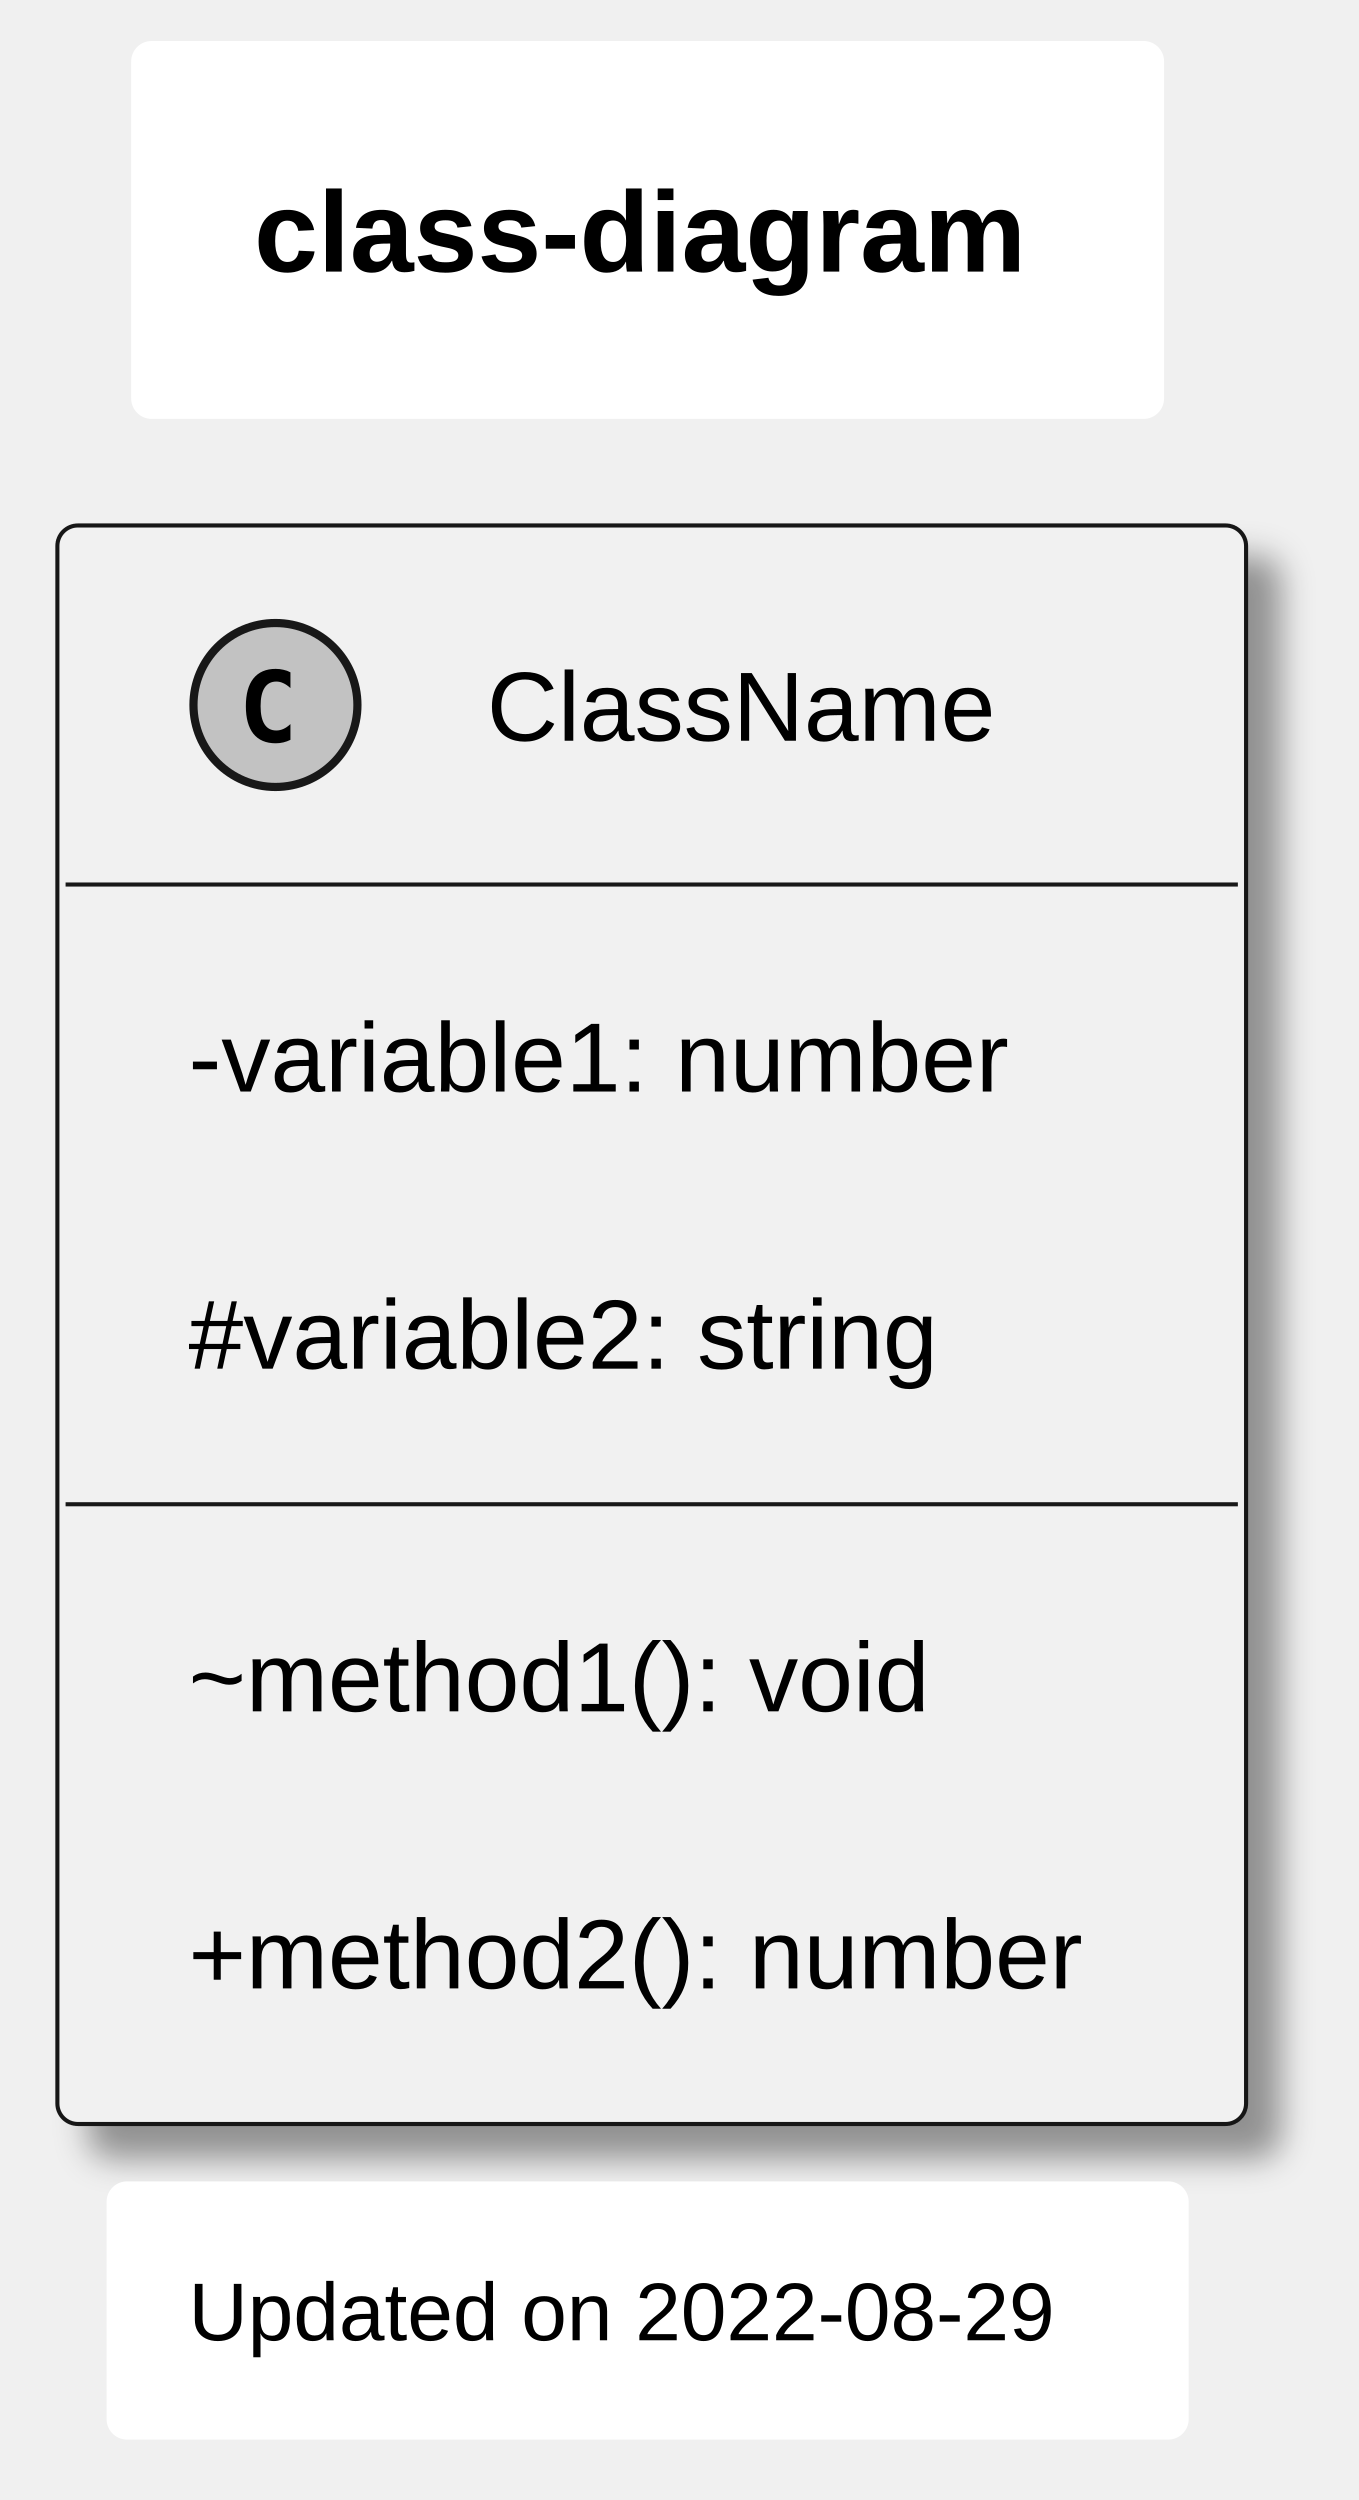
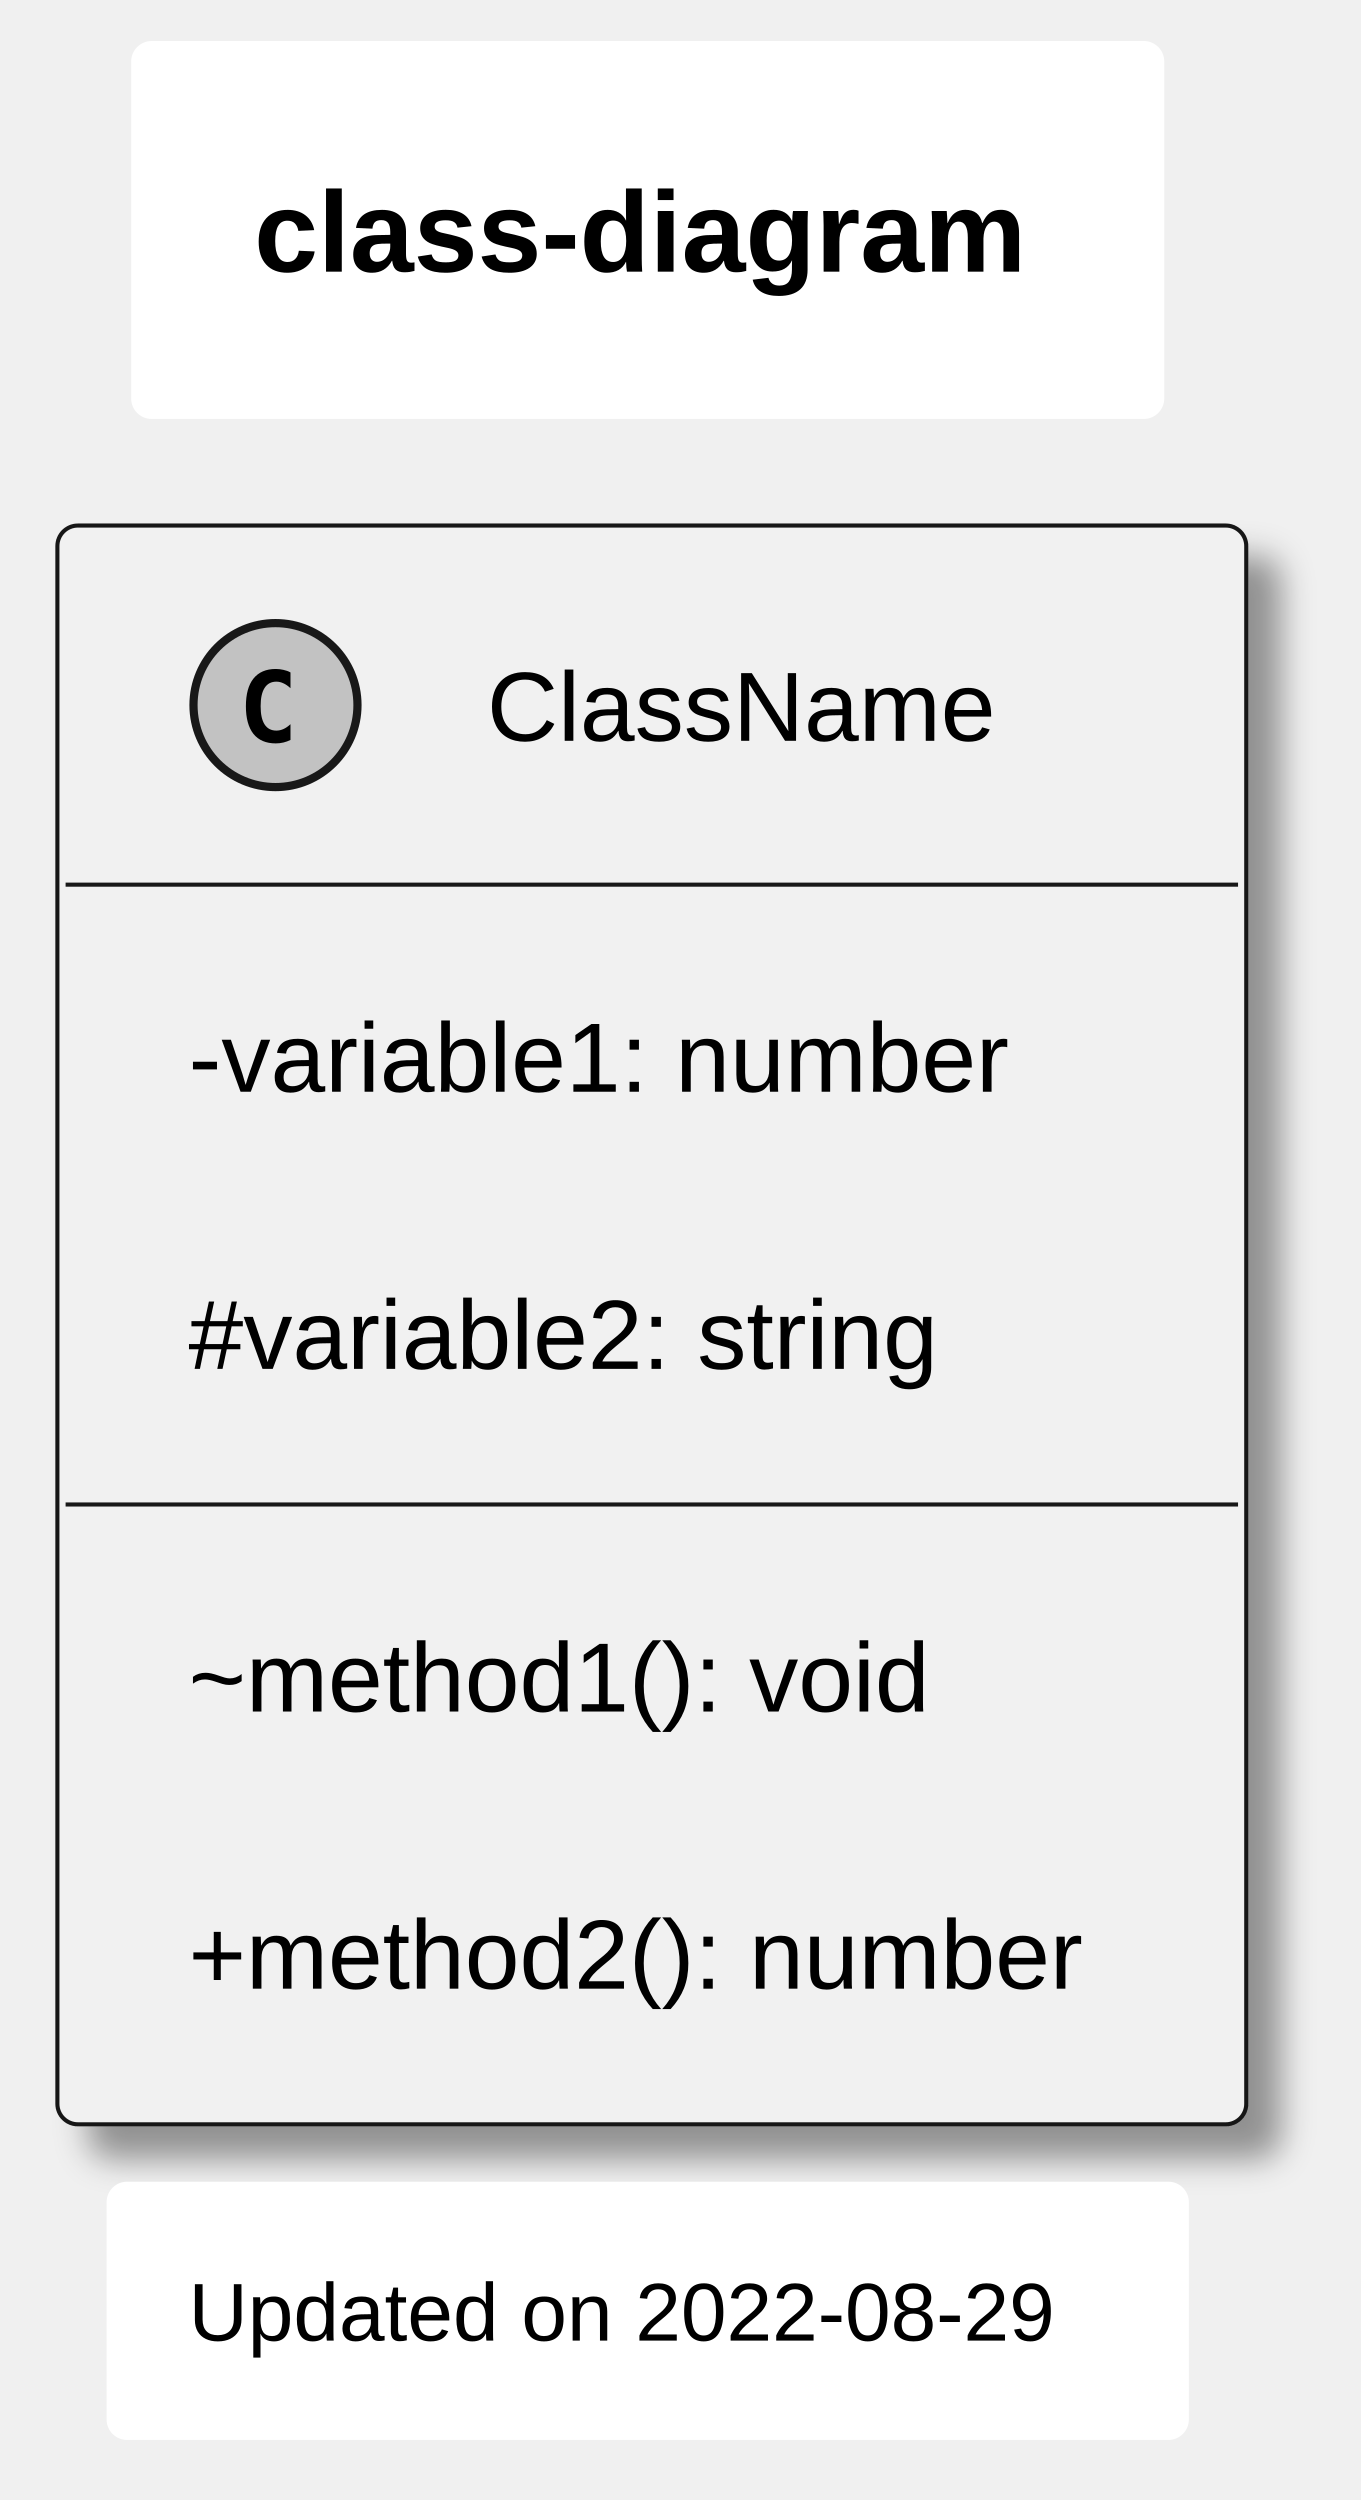
- <svg xmlns="http://www.w3.org/2000/svg" contentStyleType="text/css" height="953.125px" preserveAspectRatio="none" style="width:518px;height:953px;background:#FFFFFF;" version="1.1" viewBox="0 0 518 953" width="518.75px" zoomAndPan="magnify">
+ <svg xmlns="http://www.w3.org/2000/svg" contentStyleType="text/css" height="667.188px" preserveAspectRatio="none" style="width:363px;height:667px;background:#FFFFFF;" version="1.1" viewBox="0 0 363 667" width="363.125px" zoomAndPan="magnify">
  <defs>
-     <filter height="300%" id="fsa9ok380ccto" width="300%" x="-1" y="-1">
-       <feGaussianBlur result="blurOut" stdDeviation="6.25" />
+     <filter height="300%" id="f1tylb00uc6cad" width="300%" x="-1" y="-1">
+       <feGaussianBlur result="blurOut" stdDeviation="4.375" />
      <feColorMatrix in="blurOut" result="blurOut2" type="matrix" values="0 0 0 0 0 0 0 0 0 0 0 0 0 0 0 0 0 0 .4 0" />
-       <feOffset dx="12.5" dy="12.5" in="blurOut2" result="blurOut3" />
+       <feOffset dx="8.75" dy="8.75" in="blurOut2" result="blurOut3" />
      <feBlend in="SourceGraphic" in2="blurOut3" mode="normal" />
    </filter>
  </defs>
  <g>
-     <rect fill="#FFFFFF" height="144.058" rx="7.812" ry="7.812" style="stroke:#00000000;stroke-width:3.125;" width="393.75" x="50" y="15.625" />
-     <text fill="#000000" font-family="Arial" font-size="43.75" font-weight="bold" lengthAdjust="spacing" textLength="300" x="96.875" y="103.537">class-diagram</text>
+     <rect fill="#FFFFFF" height="100.841" rx="5.469" ry="5.469" style="stroke:#00000000;stroke-width:2.188;" width="275.625" x="35" y="10.938" />
+     <text fill="#000000" font-family="Arial" font-size="30.625" font-weight="bold" lengthAdjust="spacing" textLength="210" x="67.812" y="72.476">class-diagram</text>
    <g id="elem_ClassName">
-       <rect codeLine="4" fill="#F1F1F1" filter="url(#fsa9ok380ccto)" height="609.357" id="ClassName" rx="7.812" ry="7.812" style="stroke:#181818;stroke-width:1.562;" width="453.125" x="21.875" y="200.308" />
-       <ellipse cx="105" cy="268.744" fill="#C2C2C2" rx="31.25" ry="31.25" style="stroke:#181818;stroke-width:3.125;" />
-       <path d="M110.713,282.025 Q109.443,282.66 108.027,283.002 Q106.611,283.344 105.098,283.344 Q99.531,283.344 96.602,279.73 Q93.721,276.068 93.721,269.183 Q93.721,262.25 96.602,258.637 Q99.531,254.974 105.098,254.974 Q106.611,254.974 108.027,255.316 Q109.492,255.609 110.713,256.293 L110.713,262.299 Q109.346,261.029 108.027,260.443 Q106.709,259.808 105.342,259.808 Q102.363,259.808 100.85,262.201 Q99.336,264.545 99.336,269.183 Q99.336,273.773 100.85,276.117 Q102.363,278.461 105.342,278.461 Q106.709,278.461 108.027,277.875 Q109.346,277.289 110.713,276.019 L110.713,282.025 Z" fill="#000000" />
-       <text fill="#000000" font-family="Arial" font-size="37.5" lengthAdjust="spacing" textLength="209.375" x="185.625" y="282.358">ClassName</text>
-       <line style="stroke:#181818;stroke-width:1.562;" x1="25" x2="471.875" y1="337.18" y2="337.18" />
-       <text fill="#000000" font-family="Arial" font-size="37.5" lengthAdjust="spacing" textLength="321.875" x="71.875" y="416.104">-variable1: number</text>
-       <text fill="#000000" font-family="Arial" font-size="37.5" lengthAdjust="spacing" textLength="293.75" x="71.875" y="521.726">#variable2: string</text>
-       <line style="stroke:#181818;stroke-width:1.562;" x1="25" x2="471.875" y1="573.422" y2="573.422" />
-       <text fill="#000000" font-family="Arial" font-size="37.5" lengthAdjust="spacing" textLength="287.5" x="71.875" y="652.347">~method1(): void</text>
-       <text fill="#000000" font-family="Arial" font-size="37.5" lengthAdjust="spacing" textLength="353.125" x="71.875" y="757.968">+method2(): number</text>
+       <rect codeLine="4" fill="#F1F1F1" filter="url(#f1tylb00uc6cad)" height="426.55" id="ClassName" rx="5.469" ry="5.469" style="stroke:#181818;stroke-width:1.094;" width="317.188" x="15.312" y="140.216" />
+       <ellipse cx="73.5" cy="188.121" fill="#C2C2C2" rx="21.875" ry="21.875" style="stroke:#181818;stroke-width:2.188;" />
+       <path d="M77.499,197.418 Q76.61,197.862 75.619,198.101 Q74.628,198.34 73.568,198.34 Q69.672,198.34 67.621,195.811 Q65.605,193.248 65.605,188.428 Q65.605,183.575 67.621,181.046 Q69.672,178.482 73.568,178.482 Q74.628,178.482 75.619,178.721 Q76.644,178.926 77.499,179.405 L77.499,183.609 Q76.542,182.72 75.619,182.31 Q74.696,181.866 73.739,181.866 Q71.654,181.866 70.595,183.541 Q69.535,185.181 69.535,188.428 Q69.535,191.641 70.595,193.282 Q71.654,194.923 73.739,194.923 Q74.696,194.923 75.619,194.512 Q76.542,194.102 77.499,193.214 L77.499,197.418 Z" fill="#000000" />
+       <text fill="#000000" font-family="Arial" font-size="26.25" lengthAdjust="spacing" textLength="146.562" x="129.938" y="197.65">ClassName</text>
+       <line style="stroke:#181818;stroke-width:1.094;" x1="17.5" x2="330.312" y1="236.026" y2="236.026" />
+       <text fill="#000000" font-family="Arial" font-size="26.25" lengthAdjust="spacing" textLength="225.312" x="50.312" y="291.273">-variable1: number</text>
+       <text fill="#000000" font-family="Arial" font-size="26.25" lengthAdjust="spacing" textLength="205.625" x="50.312" y="365.208">#variable2: string</text>
+       <line style="stroke:#181818;stroke-width:1.094;" x1="17.5" x2="330.312" y1="401.396" y2="401.396" />
+       <text fill="#000000" font-family="Arial" font-size="26.25" lengthAdjust="spacing" textLength="201.25" x="50.312" y="456.643">~method1(): void</text>
+       <text fill="#000000" font-family="Arial" font-size="26.25" lengthAdjust="spacing" textLength="247.188" x="50.312" y="530.578">+method2(): number</text>
    </g>
-     <rect fill="#FFFFFF" height="98.434" rx="7.812" ry="7.812" style="stroke:#00000000;stroke-width:3.125;" width="412.5" x="40.625" y="831.54" />
-     <text fill="#000000" font-family="Arial" font-size="31.25" lengthAdjust="spacing" textLength="350" x="71.875" y="892.102">Updated on 2022-08-29</text>
+     <rect fill="#FFFFFF" height="68.904" rx="5.469" ry="5.469" style="stroke:#00000000;stroke-width:2.188;" width="288.75" x="28.438" y="582.078" />
+     <text fill="#000000" font-family="Arial" font-size="21.875" lengthAdjust="spacing" textLength="245" x="50.312" y="624.471">Updated on 2022-08-29</text>
  </g>
</svg>
